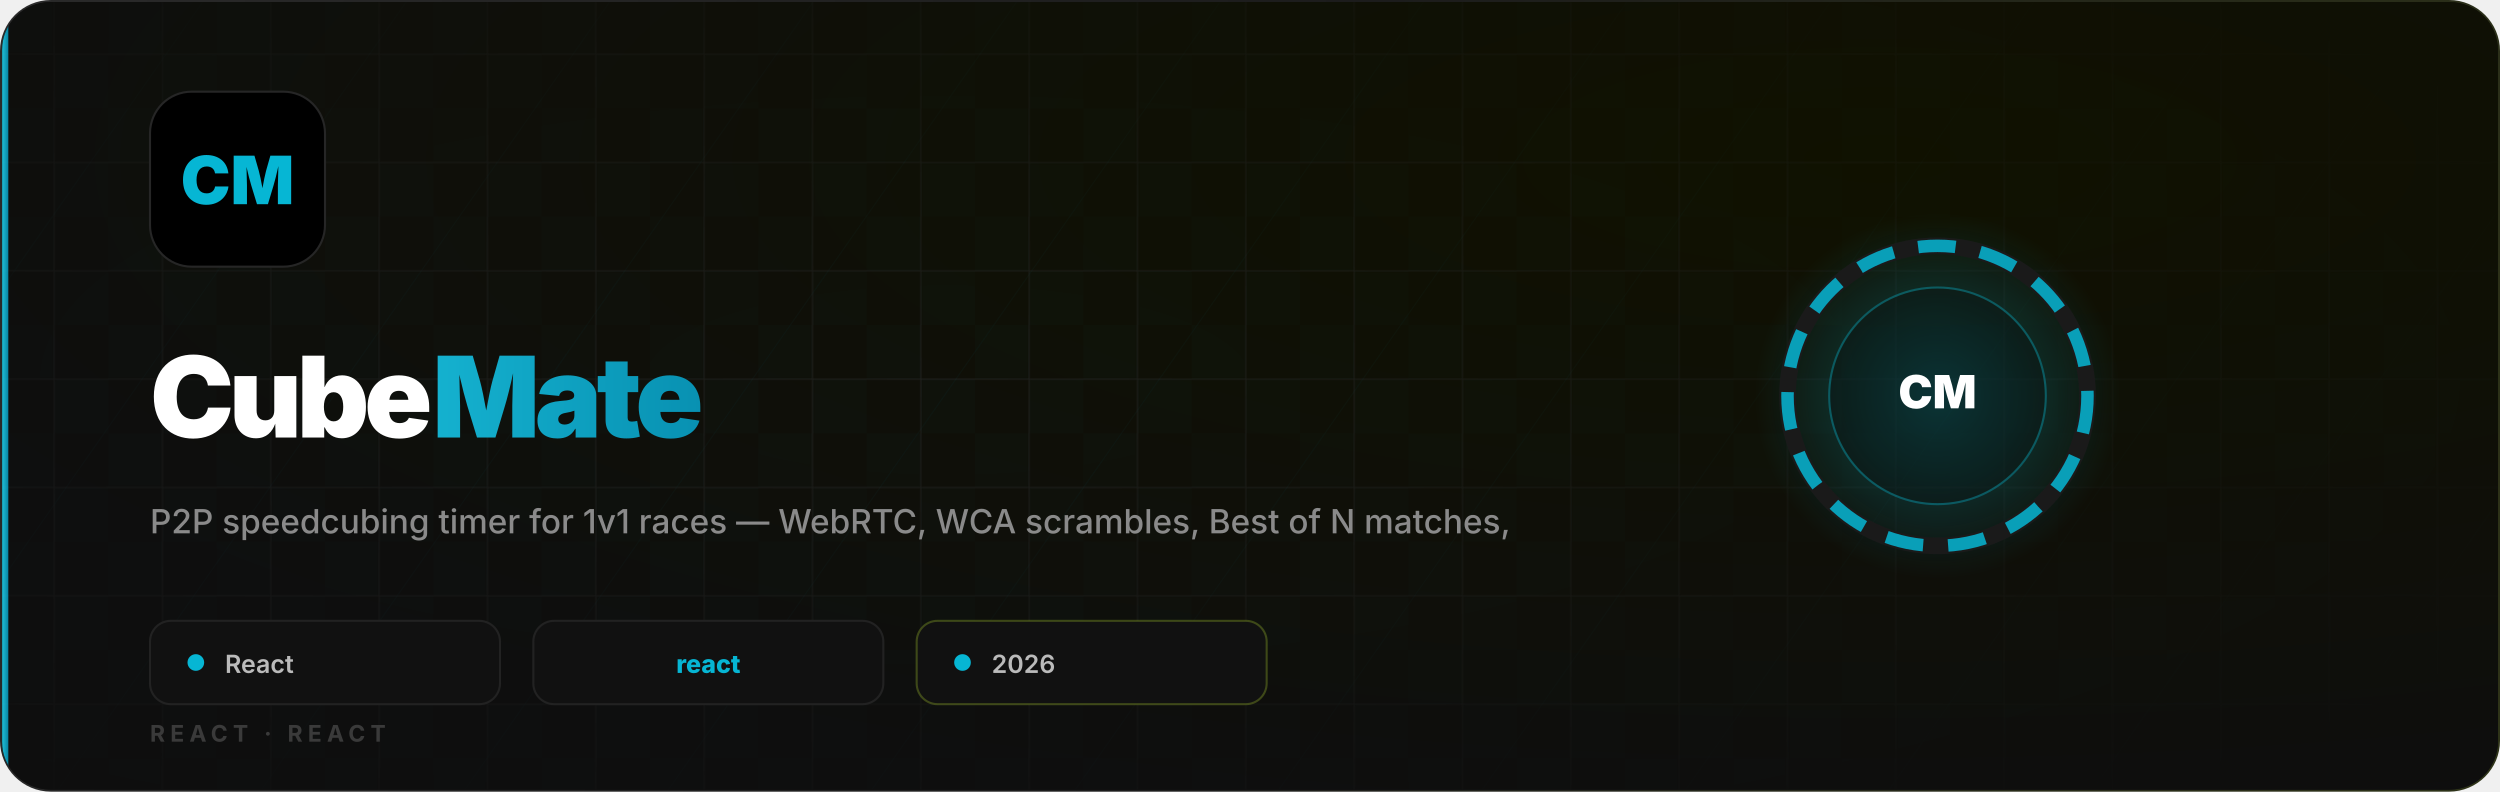
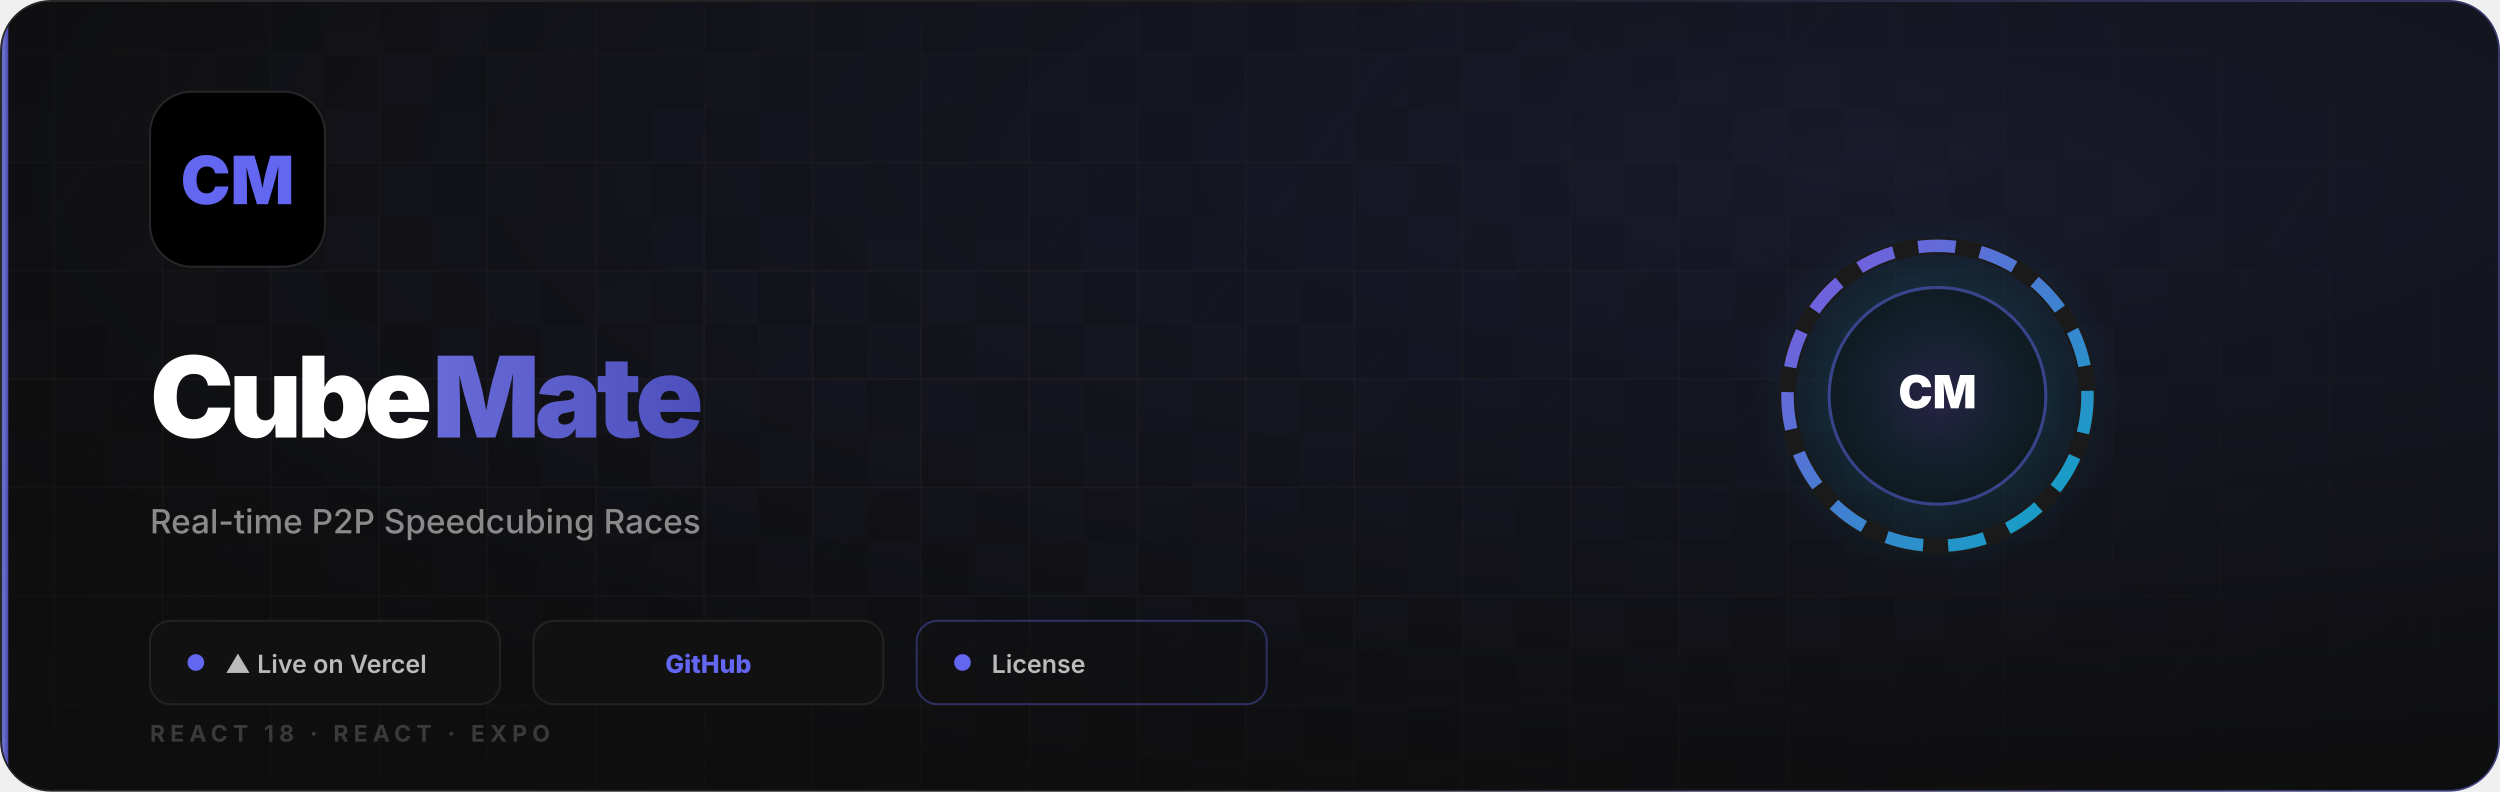
<svg xmlns="http://www.w3.org/2000/svg" viewBox="0 0 1200 380" role="img" aria-label="CubeMate banner">
  <defs>
    <radialGradient id="bgBase" cx="75%" cy="20%" r="85%">
-       <stop offset="0%" stop-color="#101100" />
+       <stop offset="0%" stop-color="#181929" />
      <stop offset="100%" stop-color="#0e0e0e" />
    </radialGradient>
-     <linearGradient id="lime" x1="0" y1="0" x2="1" y2="0">
-       <stop offset="0%" stop-color="#22d3ee" />
-       <stop offset="100%" stop-color="#0891b2" />
+     <linearGradient id="accentGrad" x1="0" y1="0" x2="1" y2="0">
+       <stop offset="0%" stop-color="#8588f4" />
+       <stop offset="100%" stop-color="#4d50bc" />
    </linearGradient>
    <linearGradient id="border" x1="0" y1="0" x2="1200" y2="380" gradientUnits="userSpaceOnUse">
      <stop offset="0%" stop-color="#2a2a2a" />
      <stop offset="50%" stop-color="#1c1c1c" />
-       <stop offset="100%" stop-color="#2e3318" />
+       <stop offset="100%" stop-color="#3c3d7c" />
    </linearGradient>
    <clipPath id="clip">
      <rect x="1" y="1" width="1198" height="378" rx="23" ry="23" />
    </clipPath>
    <radialGradient id="orbGlow" cx="50%" cy="50%" r="50%">
-       <stop offset="0%" stop-color="#06b6d4" stop-opacity="0.35" />
+       <stop offset="0%" stop-color="#8b5cf6" stop-opacity="0.4" />
+       <stop offset="55%" stop-color="#06b6d4" stop-opacity="0.12" />
      <stop offset="100%" stop-color="#06b6d4" stop-opacity="0" />
    </radialGradient>
+     <linearGradient id="orbRing" x1="0" y1="0" x2="1" y2="1">
+       <stop offset="0%" stop-color="#8b5cf6" />
+       <stop offset="100%" stop-color="#06b6d4" />
+     </linearGradient>
    <pattern id="checkGrid" width="52" height="52" patternUnits="userSpaceOnUse">
-       <rect width="26" height="26" fill="#06b6d4" opacity="0.018" />
-       <rect x="26" y="26" width="26" height="26" fill="#06b6d4" opacity="0.018" />
+       <rect width="26" height="26" fill="#6366f1" opacity="0.02" />
+       <rect x="26" y="26" width="26" height="26" fill="#6366f1" opacity="0.02" />
      <path d="M0 26H52M26 0V52" stroke="#2a2a2a" stroke-width="0.6" opacity="0.55" />
    </pattern>
    <pattern id="diagHatch" width="80" height="80" patternUnits="userSpaceOnUse" patternTransform="rotate(35)">
-       <line x1="0" y1="0" x2="0" y2="80" stroke="#06b6d4" stroke-width="0.5" opacity="0.07" />
+       <line x1="0" y1="0" x2="0" y2="80" stroke="#6366f1" stroke-width="0.5" opacity="0.06" />
    </pattern>
    <radialGradient id="gridFade" cx="38%" cy="48%" r="72%">
      <stop offset="0%" stop-color="#fff" stop-opacity="1" />
      <stop offset="100%" stop-color="#fff" stop-opacity="0" />
    </radialGradient>
    <mask id="gridMask">
      <rect x="1" y="1" width="1198" height="378" fill="url(#gridFade)" />
    </mask>
  </defs>
  <rect x="0.5" y="0.5" width="1199" height="379" rx="24" ry="24" fill="url(#bgBase)" stroke="url(#border)" stroke-width="1" />
  <g clip-path="url(#clip)">
    <rect x="1" y="1" width="1198" height="378" fill="url(#bgBase)" />
    <g mask="url(#gridMask)">
      <rect x="1" y="1" width="1198" height="378" fill="url(#checkGrid)" />
      <rect x="1" y="1" width="1198" height="378" fill="url(#diagHatch)" />
    </g>
-     <rect x="1" y="1" width="3" height="376" rx="1.5" fill="url(#lime)" opacity="0.9" />
+     <rect x="1" y="1" width="3" height="376" rx="1.5" fill="url(#accentGrad)" opacity="0.9" />
    <g transform="translate(930, 190)">
      <circle r="88" fill="url(#orbGlow)" />
      <circle r="72" fill="none" stroke="#1a1a1a" stroke-width="8" />
-       <circle r="72" fill="none" stroke="#06b6d4" stroke-width="6" stroke-dasharray="18 12" opacity="0.85" />
-       <circle r="52" fill="#0a0a0a" stroke="#06b6d4" stroke-width="1" opacity="0.35" />
+       <circle r="72" fill="none" stroke="url(#orbRing)" stroke-width="6" stroke-dasharray="18 12" opacity="0.9" />
+       <circle r="52" fill="#0a0a0a" stroke="#6366f1" stroke-width="1.5" opacity="0.45" />
      <text y="6" text-anchor="middle" fill="#fff" font-family="Segoe UI, Inter, system-ui, sans-serif" font-size="22" font-weight="900">CM</text>
    </g>
    <rect x="72" y="44" width="84" height="84" rx="20" fill="#000" stroke="#262626" stroke-width="1" />
-     <text x="114" y="98" text-anchor="middle" fill="#06b6d4" font-family="Segoe UI, Inter, system-ui, sans-serif" font-size="32" font-weight="900">CM</text>
-     <text x="72" y="210" fill="#ffffff" font-family="Segoe UI, Inter, system-ui, sans-serif" font-size="54" font-weight="900" letter-spacing="-2.5">Cube<tspan fill="url(#lime)">Mate</tspan>
+     <text x="114" y="98" text-anchor="middle" fill="#6366f1" font-family="Segoe UI, Inter, system-ui, sans-serif" font-size="32" font-weight="900">CM</text>
+     <text x="72" y="210" fill="#ffffff" font-family="Segoe UI, Inter, system-ui, sans-serif" font-size="54" font-weight="900" letter-spacing="-2.5">Cube<tspan fill="url(#accentGrad)">Mate</tspan>
    </text>
-     <text x="72" y="256" fill="#8a8a8a" font-family="Segoe UI, Inter, system-ui, sans-serif" font-size="16" font-weight="500">P2P speedcubing timer for 1v1 races — WebRTC, WCA scrambles, Best of N matches, </text>
+     <text x="72" y="256" fill="#8a8a8a" font-family="Segoe UI, Inter, system-ui, sans-serif" font-size="16" font-weight="500">Real-time P2P Speedcubing Races</text>
    <g transform="translate(72, 298)">
      <rect width="168" height="40" rx="10" fill="#111" stroke="#222" stroke-width="1" />
-       <circle cx="22" cy="20" r="4" fill="#06b6d4" />
-       <text x="36" y="25" fill="#bbb" font-family="Segoe UI, Inter, system-ui, sans-serif" font-size="12" font-weight="600">React</text>
+       <circle cx="22" cy="20" r="4" fill="#6366f1" />
+       <text x="36" y="25" fill="#bbb" font-family="Segoe UI, Inter, system-ui, sans-serif" font-size="12" font-weight="600">▲ Live on Vercel</text>
    </g>
    <g transform="translate(256, 298)">
      <rect width="168" height="40" rx="10" fill="#111" stroke="#222" stroke-width="1" />
-       <text x="84" y="25" text-anchor="middle" fill="#06b6d4" font-family="Segoe UI, Inter, system-ui, sans-serif" font-size="12" font-weight="800">react</text>
+       <text x="84" y="25" text-anchor="middle" fill="#6366f1" font-family="Segoe UI, Inter, system-ui, sans-serif" font-size="12" font-weight="800">GitHub</text>
    </g>
    <g transform="translate(440, 298)">
-       <rect width="168" height="40" rx="10" fill="#111" stroke="rgba(200,241,53,0.25)" stroke-width="1" />
-       <circle cx="22" cy="20" r="4" fill="#06b6d4" />
-       <text x="36" y="25" fill="#bbb" font-family="Segoe UI, Inter, system-ui, sans-serif" font-size="12" font-weight="600">2026</text>
+       <rect width="168" height="40" rx="10" fill="#111" stroke="#6366f1" stroke-width="1" opacity="0.35" />
+       <circle cx="22" cy="20" r="4" fill="#6366f1" />
+       <text x="36" y="25" fill="#bbb" font-family="Segoe UI, Inter, system-ui, sans-serif" font-size="12" font-weight="600">License</text>
    </g>
-     <text x="72" y="356" fill="#3a3a3a" font-family="Segoe UI, Inter, system-ui, sans-serif" font-size="11" font-weight="700" letter-spacing="2.5">REACT  · REACT</text>
+     <text x="72" y="356" fill="#3a3a3a" font-family="Segoe UI, Inter, system-ui, sans-serif" font-size="11" font-weight="700" letter-spacing="2.5">REACT 18  · REACT  · EXPO</text>
  </g>
</svg>
